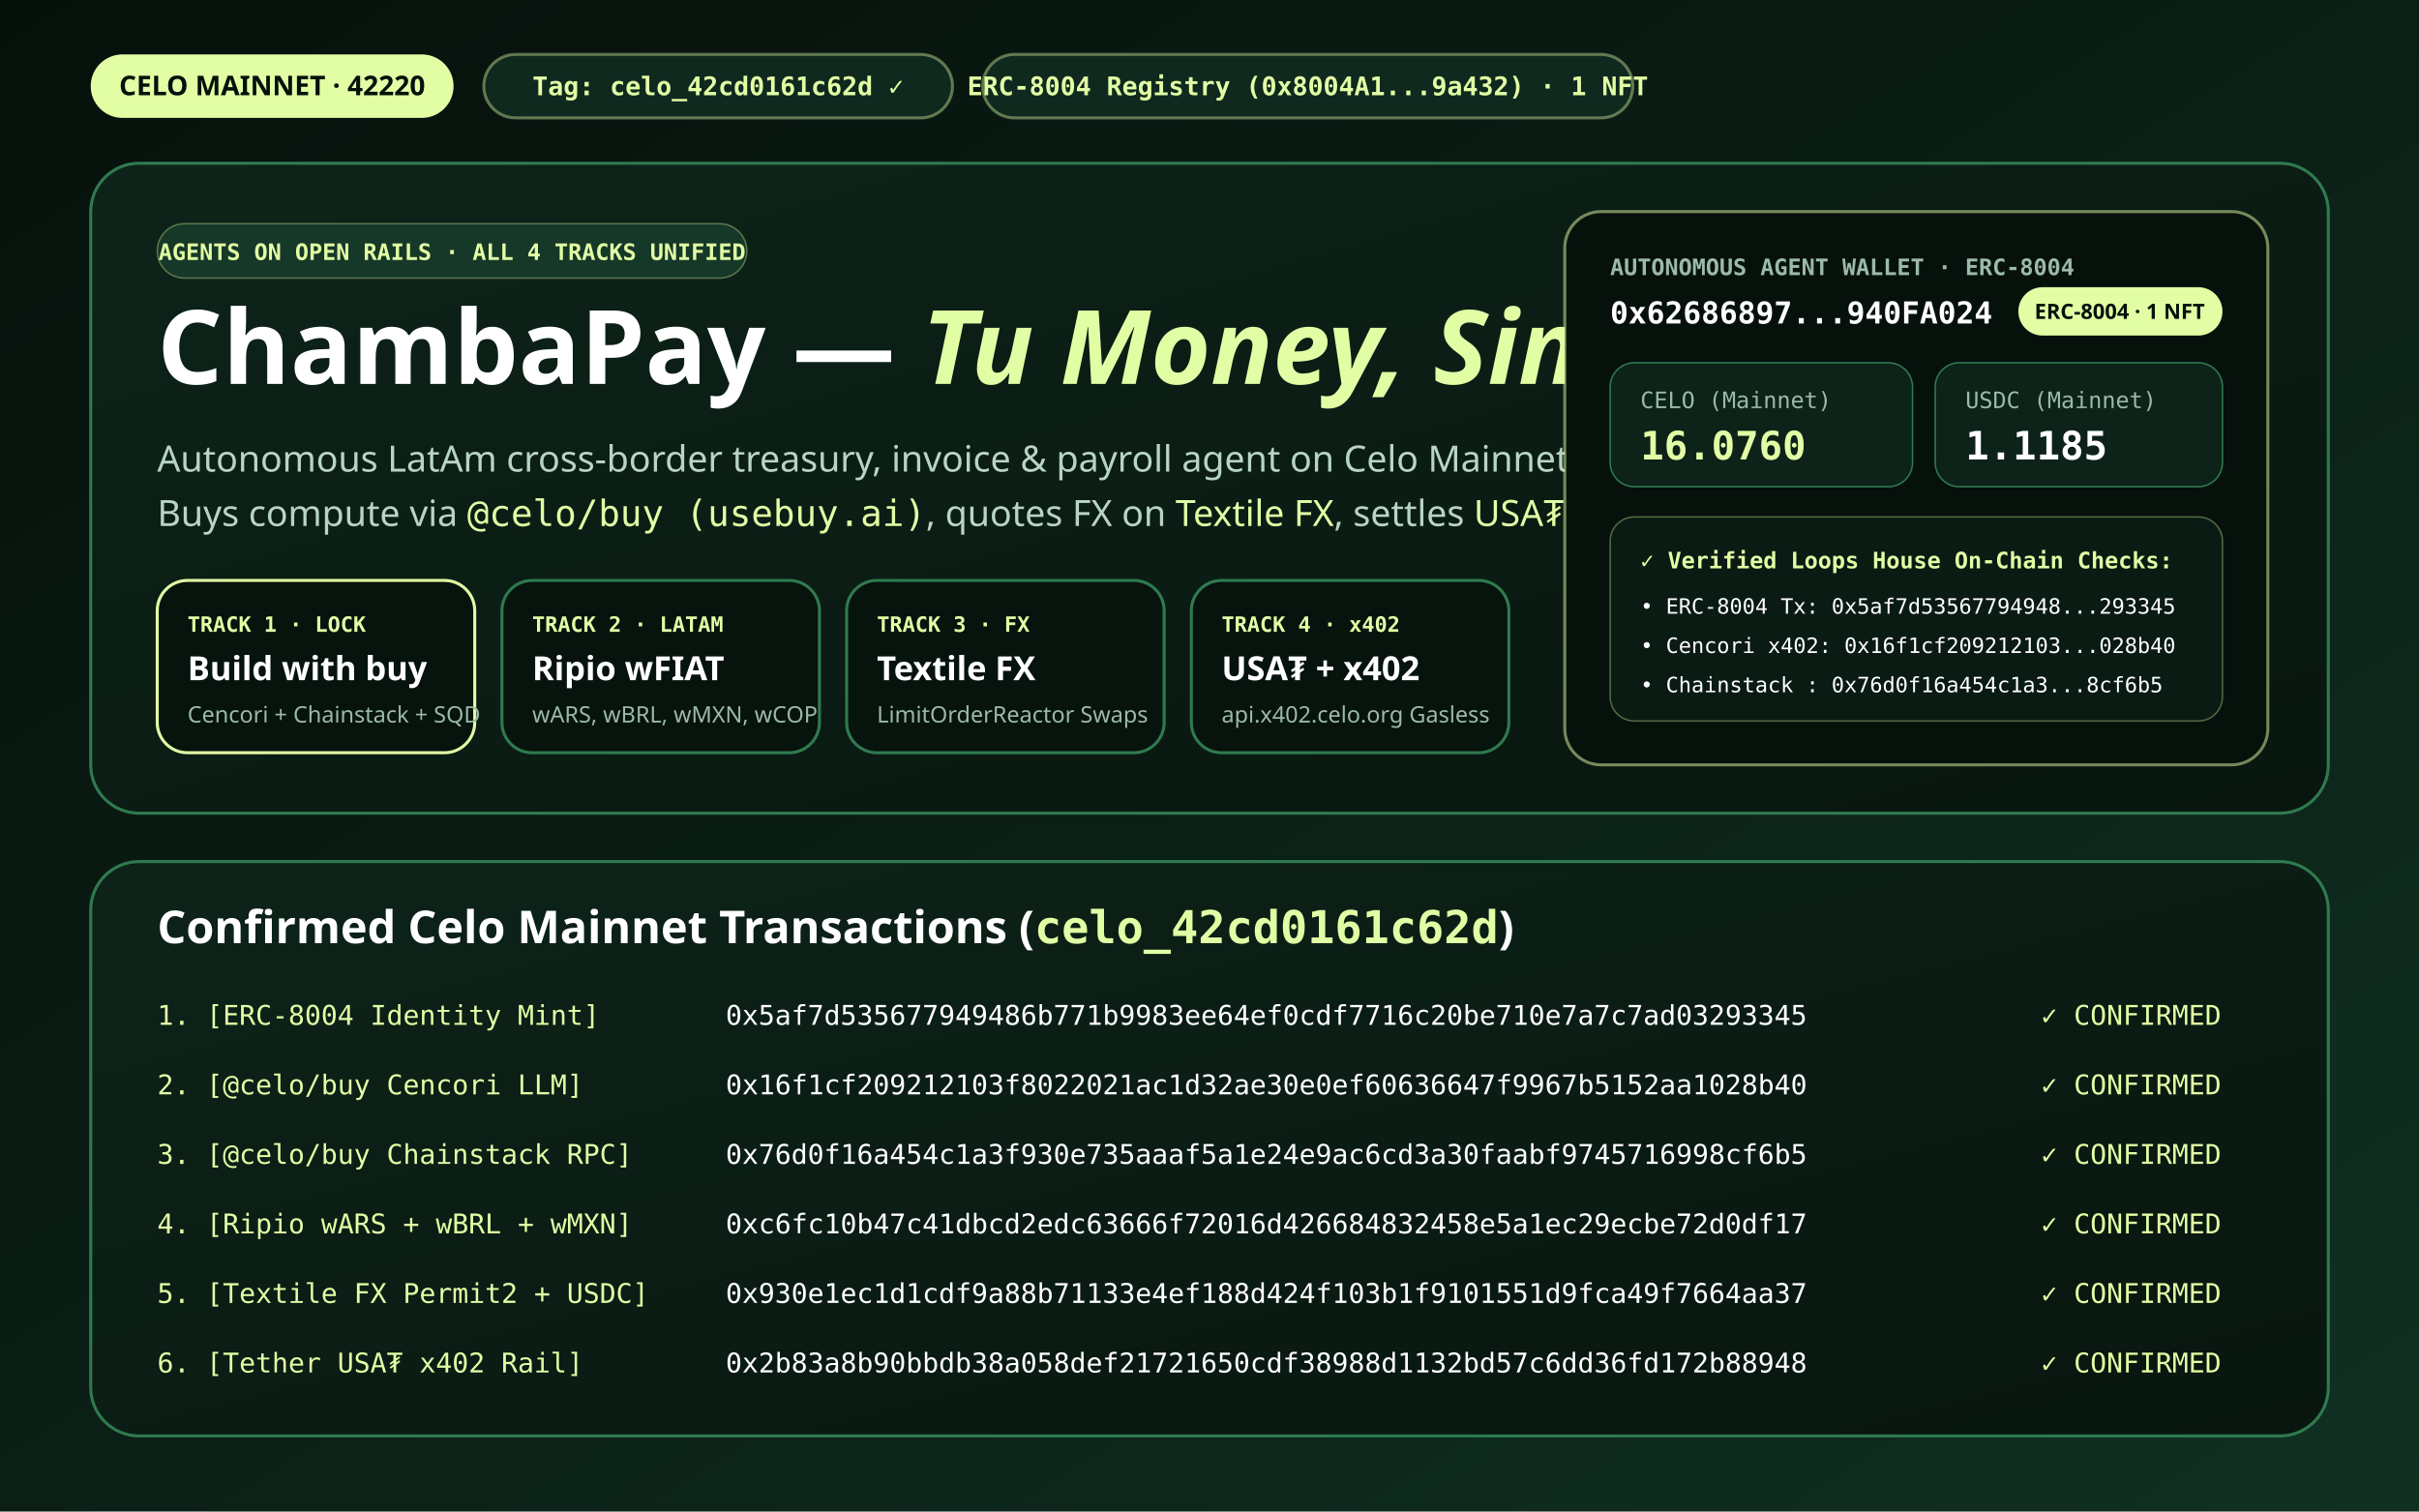
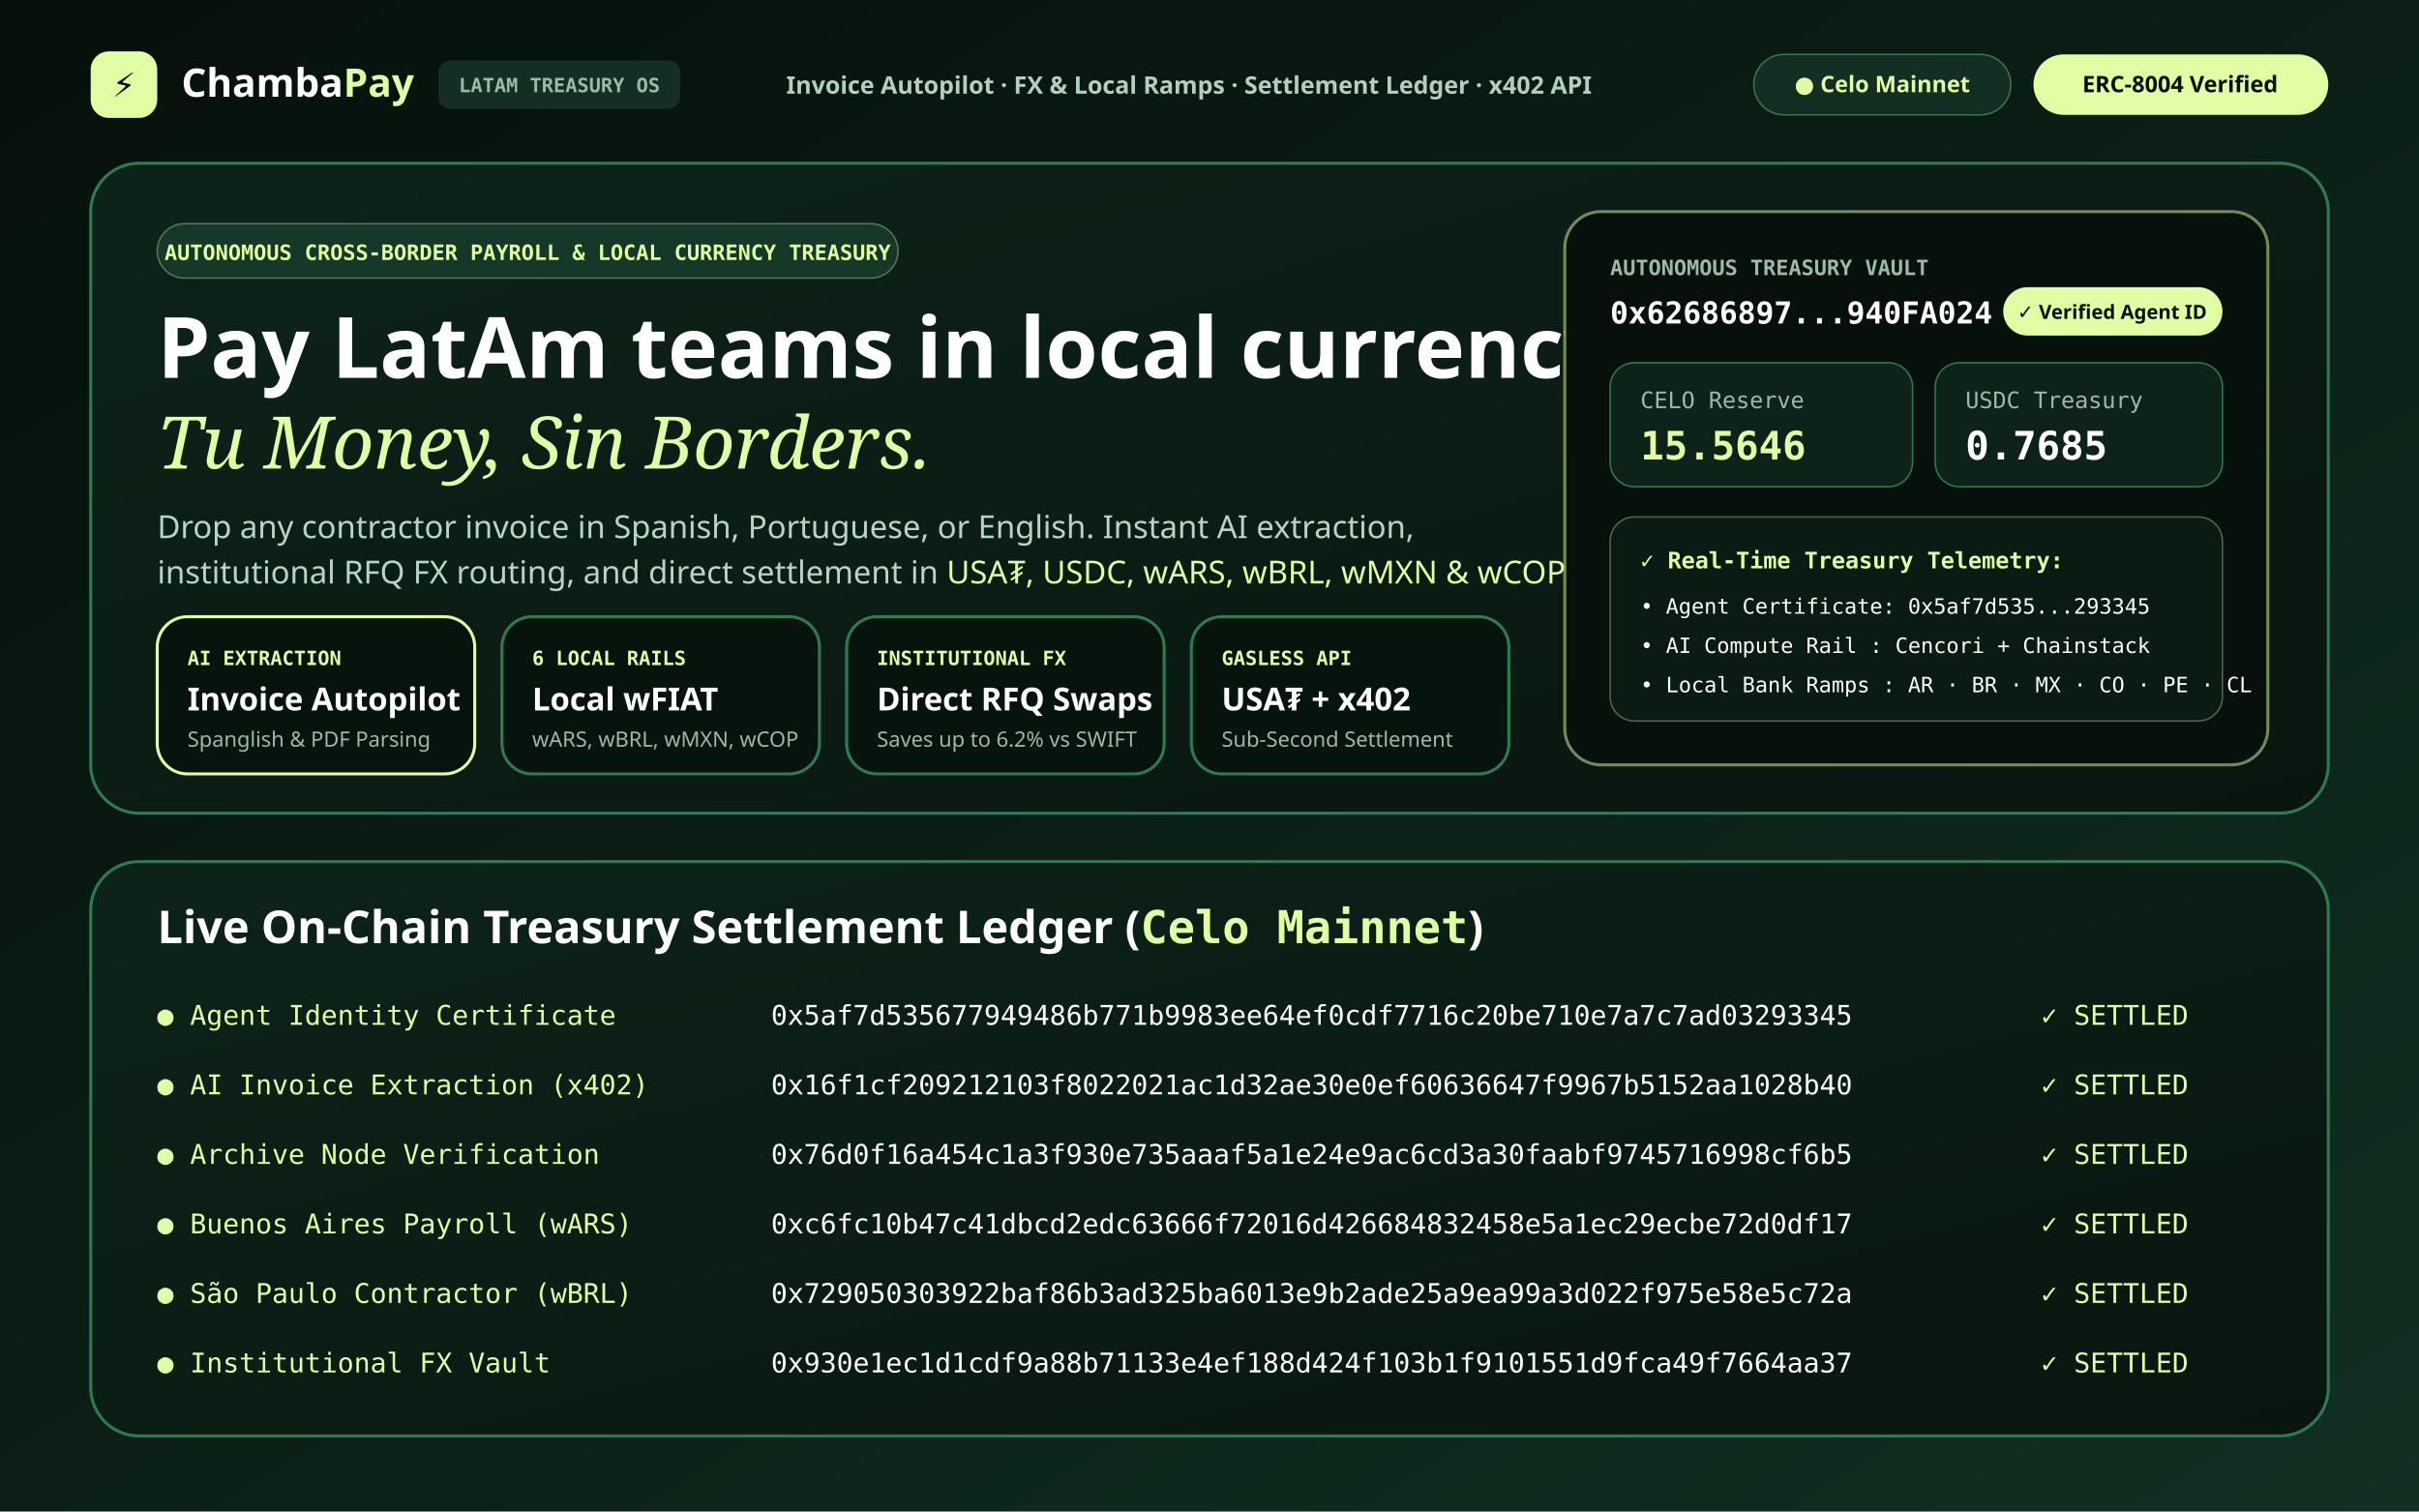
<svg xmlns="http://www.w3.org/2000/svg" viewBox="0 0 1600 1000" width="1600" height="1000">
  <defs>
    <linearGradient id="bg" x1="0%" y1="0%" x2="100%" y2="100%">
      <stop offset="0%" stop-color="#06100B" />
      <stop offset="50%" stop-color="#0B1F16" />
      <stop offset="100%" stop-color="#113022" />
    </linearGradient>
    <linearGradient id="card" x1="0%" y1="0%" x2="100%" y2="100%">
      <stop offset="0%" stop-color="#0D2319" />
      <stop offset="100%" stop-color="#08160F" />
    </linearGradient>
  </defs>
  <rect width="1600" height="1000" fill="url(#bg)" />
-   <rect x="60" y="36" width="240" height="42" rx="21" fill="#E2FEA5" />
-   <text x="180" y="63" text-anchor="middle" font-family="system-ui, sans-serif" font-weight="800" font-size="18" fill="#06100B">CELO MAINNET · 42220</text>
-   <rect x="320" y="36" width="310" height="42" rx="21" fill="#0F291E" stroke="#E2FEA5" stroke-opacity="0.4" stroke-width="2" />
-   <text x="475" y="63" text-anchor="middle" font-family="ui-monospace, monospace" font-weight="700" font-size="17" fill="#E2FEA5">Tag: celo_42cd0161c62d ✓</text>
-   <rect x="650" y="36" width="430" height="42" rx="21" fill="#0F291E" stroke="#E2FEA5" stroke-opacity="0.4" stroke-width="2" />
-   <text x="865" y="63" text-anchor="middle" font-family="ui-monospace, monospace" font-weight="700" font-size="17" fill="#E2FEA5">ERC-8004 Registry (0x8004A1...9a432) · 1 NFT</text>
+   <rect x="60" y="34" width="44" height="44" rx="12" fill="#E2FEA5" />
+   <text x="82" y="64" text-anchor="middle" font-family="system-ui, sans-serif" font-weight="900" font-size="22" fill="#06100B">⚡</text>
+   <text x="120" y="64" font-family="system-ui, sans-serif" font-weight="900" font-size="26" fill="#FFFFFF">Chamba<tspan fill="#E2FEA5">Pay</tspan>
+   </text>
+   <rect x="290" y="40" width="160" height="32" rx="8" fill="#152E23" />
+   <text x="370" y="61" text-anchor="middle" font-family="ui-monospace, monospace" font-weight="700" font-size="13" fill="#9BBAA8">LATAM TREASURY OS</text>
+   <text x="520" y="62" font-family="system-ui, sans-serif" font-weight="600" font-size="16" fill="#B2CFC0">Invoice Autopilot   ·   FX &amp; Local Ramps   ·   Settlement Ledger   ·   x402 API</text>
+   <rect x="1160" y="36" width="170" height="40" rx="20" fill="#152E23" stroke="#2F7A4F" />
+   <text x="1245" y="61" text-anchor="middle" font-family="system-ui, sans-serif" font-weight="700" font-size="15" fill="#E2FEA5">● Celo Mainnet</text>
+   <rect x="1345" y="36" width="195" height="40" rx="20" fill="#E2FEA5" />
+   <text x="1442" y="61" text-anchor="middle" font-family="system-ui, sans-serif" font-weight="800" font-size="15" fill="#06100B">ERC-8004 Verified</text>
  <rect x="60" y="108" width="1480" height="430" rx="32" fill="url(#card)" stroke="#2F7A4F" stroke-width="2" />
-   <rect x="104" y="148" width="390" height="36" rx="18" fill="#163828" stroke="#E2FEA5" stroke-opacity="0.35" />
-   <text x="299" y="172" text-anchor="middle" font-family="ui-monospace, monospace" font-weight="700" font-size="15" fill="#E2FEA5">AGENTS ON OPEN RAILS · ALL 4 TRACKS UNIFIED</text>
-   <text x="104" y="254" font-family="system-ui, sans-serif" font-weight="900" font-size="68" fill="#FFFFFF">ChambaPay — <tspan fill="#E2FEA5" font-style="italic">Tu Money, Sin Borders.</tspan>
-   </text>
-   <text x="104" y="312" font-family="system-ui, sans-serif" font-weight="500" font-size="24" fill="#B8D4C5">Autonomous LatAm cross-border treasury, invoice &amp; payroll agent on Celo Mainnet.</text>
-   <text x="104" y="348" font-family="system-ui, sans-serif" font-weight="500" font-size="24" fill="#B8D4C5">Buys compute via <tspan fill="#E2FEA5" font-family="ui-monospace, monospace">@celo/buy (usebuy.ai)</tspan>, quotes FX on <tspan fill="#E2FEA5">Textile FX</tspan>, settles <tspan fill="#E2FEA5">USA₮ + Ripio wFIAT</tspan>.</text>
-   <g transform="translate(104, 384)">
-     <rect x="0" y="0" width="210" height="114" rx="20" fill="#07130D" stroke="#E2FEA5" stroke-width="2" />
-     <text x="20" y="34" font-family="ui-monospace, monospace" font-weight="800" font-size="14" fill="#E2FEA5">TRACK 1 · LOCK</text>
-     <text x="20" y="66" font-family="system-ui, sans-serif" font-weight="800" font-size="22" fill="#FFFFFF">Build with buy</text>
-     <text x="20" y="94" font-family="system-ui, sans-serif" font-size="15" fill="#9BBAA8">Cencori + Chainstack + SQD</text>
-     <rect x="228" y="0" width="210" height="114" rx="20" fill="#07130D" stroke="#2F7A4F" stroke-width="2" />
-     <text x="248" y="34" font-family="ui-monospace, monospace" font-weight="800" font-size="14" fill="#E2FEA5">TRACK 2 · LATAM</text>
-     <text x="248" y="66" font-family="system-ui, sans-serif" font-weight="800" font-size="22" fill="#FFFFFF">Ripio wFIAT</text>
-     <text x="248" y="94" font-family="system-ui, sans-serif" font-size="15" fill="#9BBAA8">wARS, wBRL, wMXN, wCOP</text>
-     <rect x="456" y="0" width="210" height="114" rx="20" fill="#07130D" stroke="#2F7A4F" stroke-width="2" />
-     <text x="476" y="34" font-family="ui-monospace, monospace" font-weight="800" font-size="14" fill="#E2FEA5">TRACK 3 · FX</text>
-     <text x="476" y="66" font-family="system-ui, sans-serif" font-weight="800" font-size="22" fill="#FFFFFF">Textile FX</text>
-     <text x="476" y="94" font-family="system-ui, sans-serif" font-size="15" fill="#9BBAA8">LimitOrderReactor Swaps</text>
-     <rect x="684" y="0" width="210" height="114" rx="20" fill="#07130D" stroke="#2F7A4F" stroke-width="2" />
-     <text x="704" y="34" font-family="ui-monospace, monospace" font-weight="800" font-size="14" fill="#E2FEA5">TRACK 4 · x402</text>
-     <text x="704" y="66" font-family="system-ui, sans-serif" font-weight="800" font-size="22" fill="#FFFFFF">USA₮ + x402</text>
-     <text x="704" y="94" font-family="system-ui, sans-serif" font-size="15" fill="#9BBAA8">api.x402.celo.org Gasless</text>
+   <rect x="104" y="148" width="490" height="36" rx="18" fill="#163828" stroke="#E2FEA5" stroke-opacity="0.35" />
+   <text x="349" y="172" text-anchor="middle" font-family="ui-monospace, monospace" font-weight="700" font-size="14" fill="#E2FEA5">AUTONOMOUS CROSS-BORDER PAYROLL &amp; LOCAL CURRENCY TREASURY</text>
+   <text x="104" y="250" font-family="system-ui, sans-serif" font-weight="900" font-size="56" fill="#FFFFFF">Pay LatAm teams in local currency.</text>
+   <text x="104" y="310" font-family="Georgia, serif" font-style="italic" font-size="48" fill="#E2FEA5">Tu Money, Sin Borders.</text>
+   <text x="104" y="356" font-family="system-ui, sans-serif" font-weight="500" font-size="21" fill="#B8D4C5">Drop any contractor invoice in Spanish, Portuguese, or English. Instant AI extraction,</text>
+   <text x="104" y="386" font-family="system-ui, sans-serif" font-weight="500" font-size="21" fill="#B8D4C5">institutional RFQ FX routing, and direct settlement in <tspan fill="#E2FEA5">USA₮, USDC, wARS, wBRL, wMXN &amp; wCOP</tspan>.</text>
+   <g transform="translate(104, 408)">
+     <rect x="0" y="0" width="210" height="104" rx="20" fill="#07130D" stroke="#E2FEA5" stroke-width="2" />
+     <text x="20" y="32" font-family="ui-monospace, monospace" font-weight="800" font-size="13" fill="#E2FEA5">AI EXTRACTION</text>
+     <text x="20" y="62" font-family="system-ui, sans-serif" font-weight="800" font-size="21" fill="#FFFFFF">Invoice Autopilot</text>
+     <text x="20" y="86" font-family="system-ui, sans-serif" font-size="14" fill="#9BBAA8">Spanglish &amp; PDF Parsing</text>
+     <rect x="228" y="0" width="210" height="104" rx="20" fill="#07130D" stroke="#2F7A4F" stroke-width="2" />
+     <text x="248" y="32" font-family="ui-monospace, monospace" font-weight="800" font-size="13" fill="#E2FEA5">6 LOCAL RAILS</text>
+     <text x="248" y="62" font-family="system-ui, sans-serif" font-weight="800" font-size="21" fill="#FFFFFF">Local wFIAT</text>
+     <text x="248" y="86" font-family="system-ui, sans-serif" font-size="14" fill="#9BBAA8">wARS, wBRL, wMXN, wCOP</text>
+     <rect x="456" y="0" width="210" height="104" rx="20" fill="#07130D" stroke="#2F7A4F" stroke-width="2" />
+     <text x="476" y="32" font-family="ui-monospace, monospace" font-weight="800" font-size="13" fill="#E2FEA5">INSTITUTIONAL FX</text>
+     <text x="476" y="62" font-family="system-ui, sans-serif" font-weight="800" font-size="21" fill="#FFFFFF">Direct RFQ Swaps</text>
+     <text x="476" y="86" font-family="system-ui, sans-serif" font-size="14" fill="#9BBAA8">Saves up to 6.2% vs SWIFT</text>
+     <rect x="684" y="0" width="210" height="104" rx="20" fill="#07130D" stroke="#2F7A4F" stroke-width="2" />
+     <text x="704" y="32" font-family="ui-monospace, monospace" font-weight="800" font-size="13" fill="#E2FEA5">GASLESS API</text>
+     <text x="704" y="62" font-family="system-ui, sans-serif" font-weight="800" font-size="21" fill="#FFFFFF">USA₮ + x402</text>
+     <text x="704" y="86" font-family="system-ui, sans-serif" font-size="14" fill="#9BBAA8">Sub-Second Settlement</text>
  </g>
  <rect x="1035" y="140" width="465" height="366" rx="24" fill="#06110C" stroke="#E2FEA5" stroke-opacity="0.5" stroke-width="2" />
-   <text x="1065" y="182" font-family="ui-monospace, monospace" font-weight="700" font-size="15" fill="#9BBAA8">AUTONOMOUS AGENT WALLET · ERC-8004</text>
+   <text x="1065" y="182" font-family="ui-monospace, monospace" font-weight="700" font-size="14" fill="#9BBAA8">AUTONOMOUS TREASURY VAULT</text>
  <text x="1065" y="214" font-family="ui-monospace, monospace" font-weight="800" font-size="20" fill="#FFFFFF">0x62686897...940FA024</text>
-   <rect x="1335" y="190" width="135" height="32" rx="16" fill="#E2FEA5" />
-   <text x="1402" y="211" text-anchor="middle" font-family="system-ui, sans-serif" font-weight="800" font-size="14" fill="#06110C">ERC-8004 · 1 NFT</text>
+   <rect x="1325" y="190" width="145" height="32" rx="16" fill="#E2FEA5" />
+   <text x="1397" y="211" text-anchor="middle" font-family="system-ui, sans-serif" font-weight="800" font-size="13" fill="#06100B">✓ Verified Agent ID</text>
  <rect x="1065" y="240" width="200" height="82" rx="16" fill="#0D2218" stroke="#2F7A4F" />
-   <text x="1085" y="270" font-family="ui-monospace, monospace" font-size="15" fill="#9BBAA8">CELO (Mainnet)</text>
-   <text x="1085" y="304" font-family="ui-monospace, monospace" font-weight="800" font-size="26" fill="#E2FEA5">16.0760</text>
+   <text x="1085" y="270" font-family="ui-monospace, monospace" font-size="15" fill="#9BBAA8">CELO Reserve</text>
+   <text x="1085" y="304" font-family="ui-monospace, monospace" font-weight="800" font-size="26" fill="#E2FEA5">15.5646</text>
  <rect x="1280" y="240" width="190" height="82" rx="16" fill="#0D2218" stroke="#2F7A4F" />
-   <text x="1300" y="270" font-family="ui-monospace, monospace" font-size="15" fill="#9BBAA8">USDC (Mainnet)</text>
-   <text x="1300" y="304" font-family="ui-monospace, monospace" font-weight="800" font-size="26" fill="#FFFFFF">1.1185</text>
+   <text x="1300" y="270" font-family="ui-monospace, monospace" font-size="15" fill="#9BBAA8">USDC Treasury</text>
+   <text x="1300" y="304" font-family="ui-monospace, monospace" font-weight="800" font-size="26" fill="#FFFFFF">0.7685</text>
  <rect x="1065" y="342" width="405" height="135" rx="16" fill="#0A1B13" stroke="#E2FEA5" stroke-opacity="0.35" />
-   <text x="1085" y="376" font-family="ui-monospace, monospace" font-weight="700" font-size="15" fill="#E2FEA5">✓ Verified Loops House On-Chain Checks:</text>
-   <text x="1085" y="406" font-family="ui-monospace, monospace" font-size="14" fill="#FFFFFF">• ERC-8004 Tx: 0x5af7d53567794948...293345</text>
-   <text x="1085" y="432" font-family="ui-monospace, monospace" font-size="14" fill="#FFFFFF">• Cencori x402: 0x16f1cf209212103...028b40</text>
-   <text x="1085" y="458" font-family="ui-monospace, monospace" font-size="14" fill="#FFFFFF">• Chainstack  : 0x76d0f16a454c1a3...8cf6b5</text>
+   <text x="1085" y="376" font-family="ui-monospace, monospace" font-weight="700" font-size="15" fill="#E2FEA5">✓ Real-Time Treasury Telemetry:</text>
+   <text x="1085" y="406" font-family="ui-monospace, monospace" font-size="14" fill="#FFFFFF">• Agent Certificate: 0x5af7d535...293345</text>
+   <text x="1085" y="432" font-family="ui-monospace, monospace" font-size="14" fill="#FFFFFF">• AI Compute Rail  : Cencori + Chainstack</text>
+   <text x="1085" y="458" font-family="ui-monospace, monospace" font-size="14" fill="#FFFFFF">• Local Bank Ramps : AR · BR · MX · CO · PE · CL</text>
  <rect x="60" y="570" width="1480" height="380" rx="32" fill="url(#card)" stroke="#2F7A4F" stroke-width="2" />
-   <text x="104" y="624" font-family="system-ui, sans-serif" font-weight="800" font-size="30" fill="#FFFFFF">Confirmed Celo Mainnet Transactions (<tspan fill="#E2FEA5" font-family="ui-monospace, monospace">celo_42cd0161c62d</tspan>)</text>
+   <text x="104" y="624" font-family="system-ui, sans-serif" font-weight="800" font-size="30" fill="#FFFFFF">Live On-Chain Treasury Settlement Ledger (<tspan fill="#E2FEA5" font-family="ui-monospace, monospace">Celo Mainnet</tspan>)</text>
  <g font-family="ui-monospace, monospace" font-size="18" fill="#FFFFFF">
-     <text x="104" y="678" fill="#E2FEA5">1. [ERC-8004 Identity Mint]</text>
-     <text x="480" y="678">0x5af7d535677949486b771b9983ee64ef0cdf7716c20be710e7a7c7ad03293345</text>
-     <text x="1350" y="678" fill="#E2FEA5">✓ CONFIRMED</text>
-     <text x="104" y="724" fill="#E2FEA5">2. [@celo/buy Cencori LLM]</text>
-     <text x="480" y="724">0x16f1cf209212103f8022021ac1d32ae30e0ef60636647f9967b5152aa1028b40</text>
-     <text x="1350" y="724" fill="#E2FEA5">✓ CONFIRMED</text>
-     <text x="104" y="770" fill="#E2FEA5">3. [@celo/buy Chainstack RPC]</text>
-     <text x="480" y="770">0x76d0f16a454c1a3f930e735aaaf5a1e24e9ac6cd3a30faabf9745716998cf6b5</text>
-     <text x="1350" y="770" fill="#E2FEA5">✓ CONFIRMED</text>
-     <text x="104" y="816" fill="#E2FEA5">4. [Ripio wARS + wBRL + wMXN]</text>
-     <text x="480" y="816">0xc6fc10b47c41dbcd2edc63666f72016d426684832458e5a1ec29ecbe72d0df17</text>
-     <text x="1350" y="816" fill="#E2FEA5">✓ CONFIRMED</text>
-     <text x="104" y="862" fill="#E2FEA5">5. [Textile FX Permit2 + USDC]</text>
-     <text x="480" y="862">0x930e1ec1d1cdf9a88b71133e4ef188d424f103b1f9101551d9fca49f7664aa37</text>
-     <text x="1350" y="862" fill="#E2FEA5">✓ CONFIRMED</text>
-     <text x="104" y="908" fill="#E2FEA5">6. [Tether USA₮ x402 Rail]</text>
-     <text x="480" y="908">0x2b83a8b90bbdb38a058def21721650cdf38988d1132bd57c6dd36fd172b88948</text>
-     <text x="1350" y="908" fill="#E2FEA5">✓ CONFIRMED</text>
+     <text x="104" y="678" fill="#E2FEA5">● Agent Identity Certificate</text>
+     <text x="510" y="678">0x5af7d535677949486b771b9983ee64ef0cdf7716c20be710e7a7c7ad03293345</text>
+     <text x="1350" y="678" fill="#E2FEA5">✓ SETTLED</text>
+     <text x="104" y="724" fill="#E2FEA5">● AI Invoice Extraction (x402)</text>
+     <text x="510" y="724">0x16f1cf209212103f8022021ac1d32ae30e0ef60636647f9967b5152aa1028b40</text>
+     <text x="1350" y="724" fill="#E2FEA5">✓ SETTLED</text>
+     <text x="104" y="770" fill="#E2FEA5">● Archive Node Verification</text>
+     <text x="510" y="770">0x76d0f16a454c1a3f930e735aaaf5a1e24e9ac6cd3a30faabf9745716998cf6b5</text>
+     <text x="1350" y="770" fill="#E2FEA5">✓ SETTLED</text>
+     <text x="104" y="816" fill="#E2FEA5">● Buenos Aires Payroll (wARS)</text>
+     <text x="510" y="816">0xc6fc10b47c41dbcd2edc63666f72016d426684832458e5a1ec29ecbe72d0df17</text>
+     <text x="1350" y="816" fill="#E2FEA5">✓ SETTLED</text>
+     <text x="104" y="862" fill="#E2FEA5">● São Paulo Contractor (wBRL)</text>
+     <text x="510" y="862">0x729050303922baf86b3ad325ba6013e9b2ade25a9ea99a3d022f975e58e5c72a</text>
+     <text x="1350" y="862" fill="#E2FEA5">✓ SETTLED</text>
+     <text x="104" y="908" fill="#E2FEA5">● Institutional FX Vault</text>
+     <text x="510" y="908">0x930e1ec1d1cdf9a88b71133e4ef188d424f103b1f9101551d9fca49f7664aa37</text>
+     <text x="1350" y="908" fill="#E2FEA5">✓ SETTLED</text>
  </g>
</svg>
